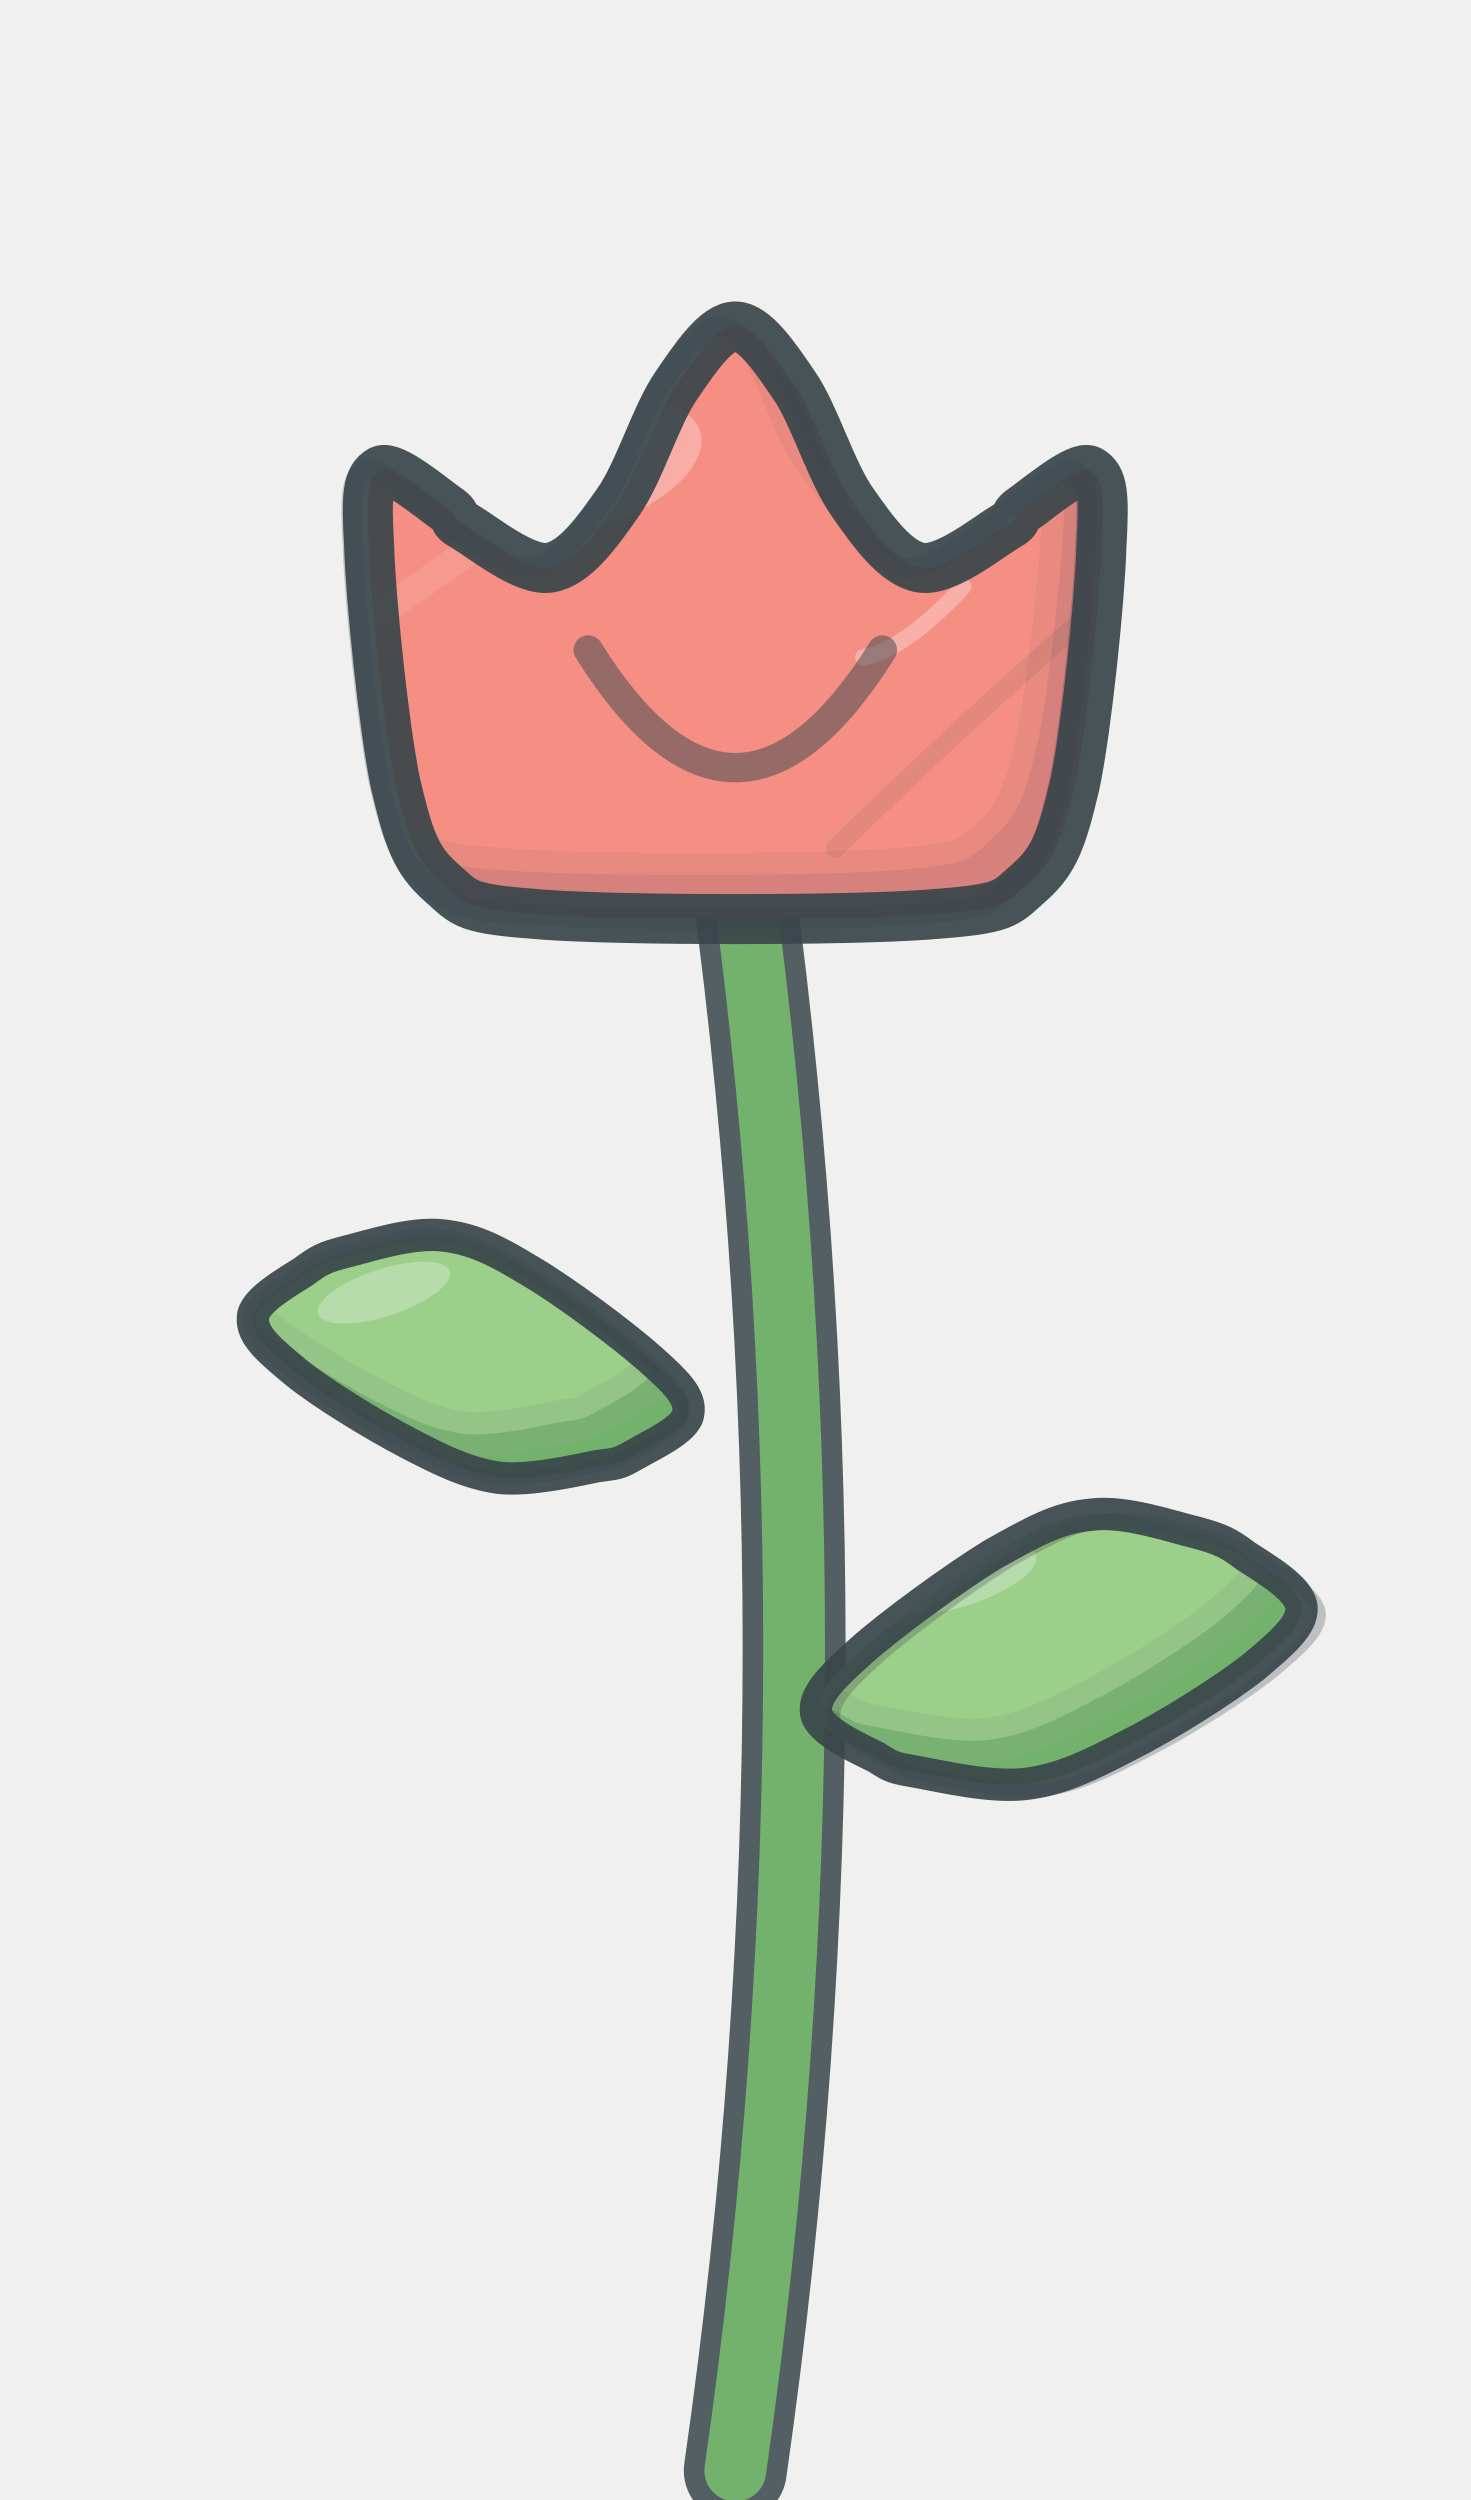
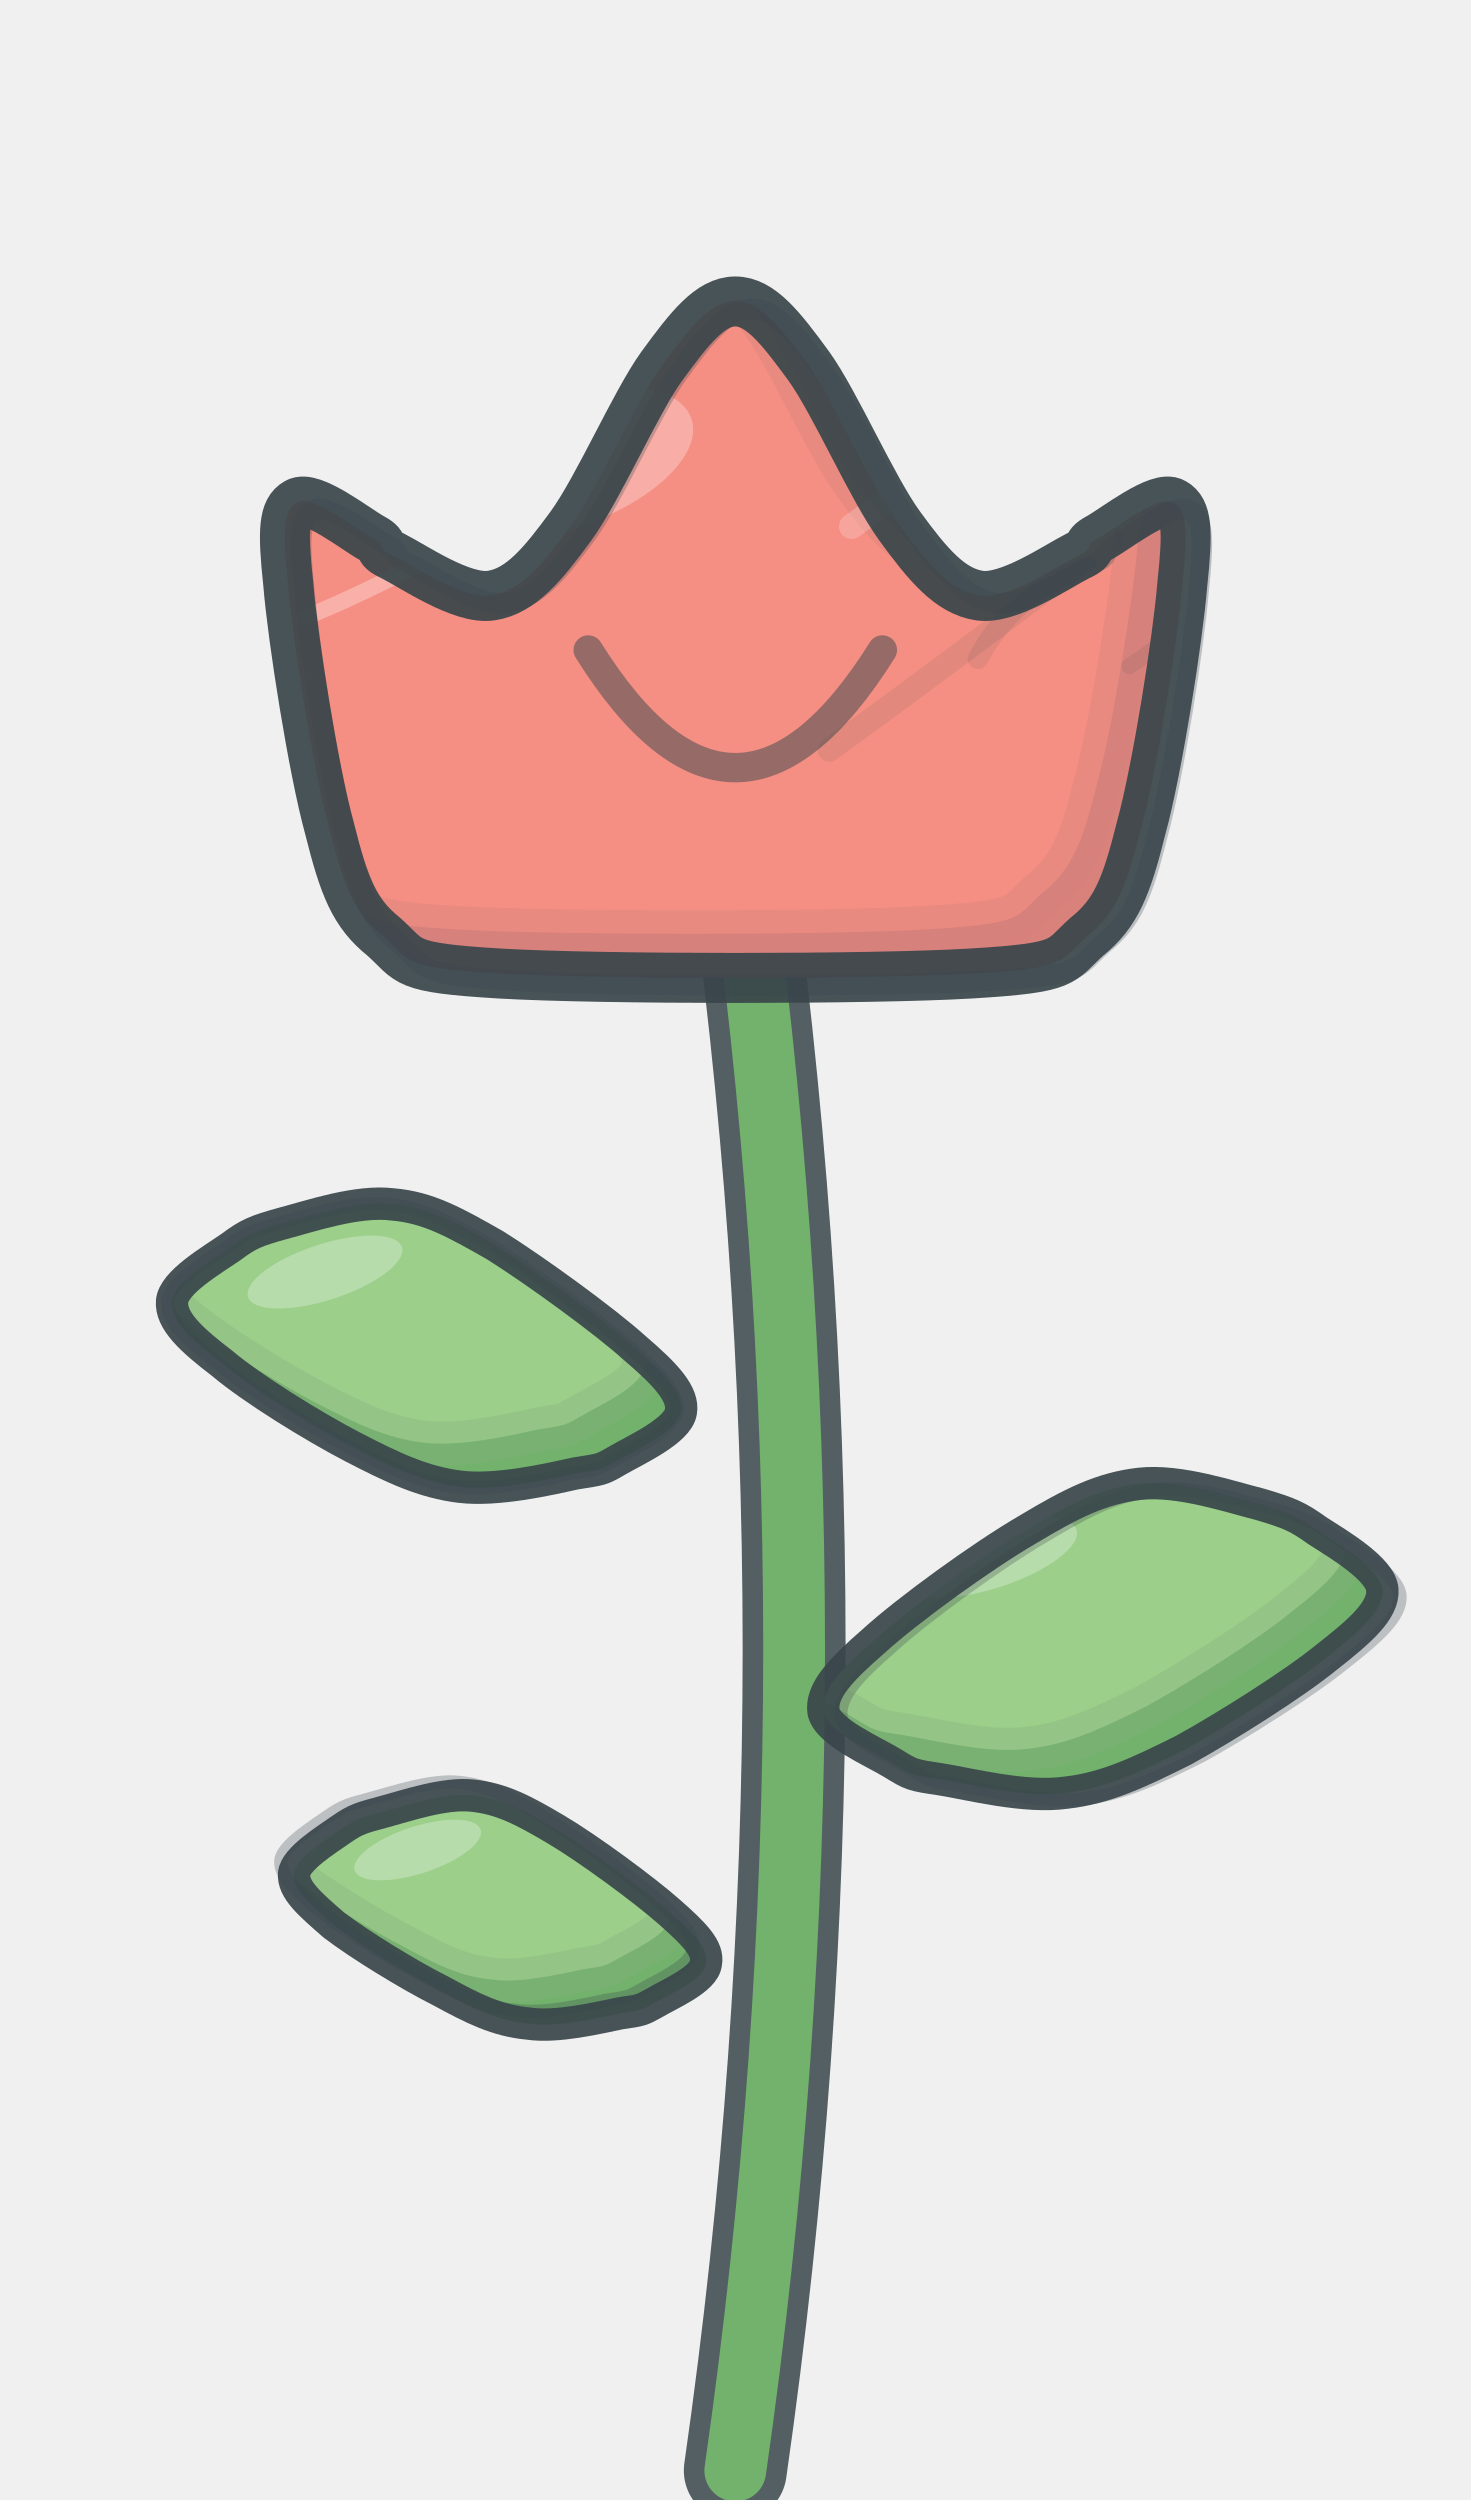
<svg xmlns="http://www.w3.org/2000/svg" width="100" height="170" viewBox="0 0 100 170">
  <path d="M50 168 Q58 112.1 50 56.2" fill="none" stroke="#38454A" stroke-width="7" stroke-linecap="round" stroke-linejoin="round" opacity="0.85" />
  <path d="M50 168 Q58 112.1 50 56.2" fill="none" stroke="#72B26C" stroke-width="4.2" stroke-linecap="round" stroke-linejoin="round" opacity="1" />
  <clipPath id="c1">
-     <path d="M59.6 119.5C58.4 118.9 55.7 117.7 55.5 116.5C55.3 115.3 56.5 114.1 58.5 112.3C60.5 110.5 64.9 107.3 67.5 105.7C70.2 104.2 71.9 103.2 74.2 103C76.5 102.7 79.6 103.8 81.3 104.2C83.1 104.7 83.5 104.9 84.7 105.8C85.9 106.6 88.4 108 88.5 109.3C88.6 110.5 87.2 111.7 85.3 113.3C83.3 114.9 79.3 117.4 76.7 118.7C74.2 120 72.2 121 69.8 121.3C67.4 121.6 64.1 120.8 62.4 120.5C60.7 120.2 60.7 120.2 59.6 119.5Z" />
+     <path d="M60.7 119.9C59.4 119.1 56.3 117.8 56 116.4C55.8 115 57.1 113.6 59.4 111.6C61.7 109.5 66.8 105.8 69.9 104C72.9 102.2 74.9 101.2 77.5 100.9C80.2 100.6 83.7 101.8 85.7 102.3C87.7 102.9 88.2 103.1 89.6 104.1C91 105 93.9 106.7 94 108.1C94.1 109.5 92.5 110.9 90.2 112.7C88 114.5 83.4 117.4 80.5 119C77.5 120.5 75.2 121.6 72.5 121.9C69.7 122.3 65.9 121.3 64 121C62 120.7 62 120.7 60.7 119.9Z" />
  </clipPath>
-   <path d="M59.6 119.5C58.4 118.9 55.7 117.7 55.5 116.5C55.3 115.3 56.5 114.1 58.5 112.3C60.5 110.5 64.9 107.3 67.5 105.7C70.2 104.2 71.9 103.2 74.2 103C76.5 102.7 79.6 103.8 81.3 104.2C83.1 104.7 83.5 104.9 84.7 105.8C85.9 106.6 88.4 108 88.5 109.3C88.6 110.5 87.2 111.7 85.3 113.3C83.3 114.9 79.3 117.4 76.7 118.7C74.2 120 72.2 121 69.8 121.3C67.4 121.6 64.1 120.8 62.4 120.5C60.7 120.2 60.7 120.2 59.6 119.5Z" fill="#72B26C" />
+   <path d="M60.7 119.9C59.4 119.1 56.3 117.8 56 116.4C55.8 115 57.1 113.6 59.4 111.6C61.7 109.5 66.8 105.8 69.9 104C72.9 102.2 74.9 101.2 77.5 100.9C80.2 100.6 83.7 101.8 85.7 102.3C87.7 102.9 88.2 103.1 89.6 104.1C91 105 93.9 106.7 94 108.1C94.1 109.5 92.5 110.9 90.2 112.7C88 114.5 83.4 117.4 80.5 119C77.5 120.5 75.2 121.6 72.5 121.9C69.7 122.3 65.9 121.3 64 121C62 120.7 62 120.7 60.7 119.9Z" fill="#72B26C" />
  <g clip-path="url(#c1)">
-     <path d="M59.6 119.5C58.4 118.9 55.7 117.7 55.5 116.5C55.3 115.3 56.5 114.1 58.5 112.3C60.5 110.5 64.9 107.3 67.5 105.7C70.2 104.2 71.9 103.2 74.2 103C76.5 102.7 79.6 103.8 81.3 104.2C83.1 104.7 83.5 104.9 84.7 105.8C85.9 106.6 88.4 108 88.5 109.3C88.6 110.5 87.2 111.7 85.3 113.3C83.3 114.9 79.3 117.4 76.7 118.7C74.2 120 72.2 121 69.8 121.3C67.4 121.6 64.1 120.8 62.4 120.5C60.7 120.2 60.7 120.2 59.6 119.5Z" fill="#9BCF8A" transform="translate(-2.5 -3)" />
-     <path d="M59.6 119.5C58.4 118.9 55.7 117.7 55.5 116.5C55.3 115.3 56.5 114.1 58.5 112.3C60.5 110.5 64.9 107.3 67.5 105.7C70.2 104.2 71.9 103.2 74.2 103C76.5 102.7 79.6 103.8 81.3 104.2C83.1 104.7 83.5 104.9 84.7 105.8C85.9 106.6 88.4 108 88.5 109.3C88.6 110.5 87.2 111.7 85.3 113.3C83.3 114.9 79.3 117.4 76.7 118.7C74.2 120 72.2 121 69.8 121.3C67.4 121.6 64.1 120.8 62.4 120.5C60.7 120.2 60.7 120.2 59.6 119.5Z" fill="none" stroke="#88af7f" stroke-width="3" opacity="0.32" transform="translate(-2.5 -3)" />
-     <ellipse cx="65.4" cy="107.4" rx="5.3" ry="1.8" fill="#fff" opacity="0.28" transform="rotate(-18 65.4 107.4)" />
+     <path d="M60.7 119.9C59.4 119.1 56.3 117.8 56 116.4C55.8 115 57.1 113.6 59.4 111.6C61.7 109.5 66.8 105.8 69.9 104C72.9 102.2 74.9 101.2 77.5 100.9C80.2 100.6 83.7 101.8 85.7 102.3C87.7 102.9 88.2 103.1 89.6 104.1C91 105 93.9 106.7 94 108.1C94.1 109.5 92.5 110.9 90.2 112.7C88 114.5 83.4 117.4 80.5 119C77.5 120.5 75.2 121.6 72.5 121.9C69.7 122.3 65.9 121.3 64 121C62 120.7 62 120.7 60.7 119.9Z" fill="#9BCF8A" transform="translate(-2.5 -3)" />
+     <path d="M60.7 119.9C59.4 119.1 56.3 117.8 56 116.4C55.8 115 57.1 113.6 59.4 111.6C61.7 109.5 66.8 105.8 69.9 104C72.9 102.2 74.9 101.2 77.5 100.9C80.2 100.6 83.7 101.8 85.7 102.3C87.7 102.9 88.2 103.1 89.6 104.1C91 105 93.9 106.7 94 108.1C94.1 109.5 92.5 110.9 90.2 112.7C88 114.5 83.4 117.4 80.5 119C77.5 120.5 75.2 121.6 72.5 121.9C69.7 122.3 65.9 121.3 64 121C62 120.7 62 120.7 60.7 119.9Z" fill="none" stroke="#88af7f" stroke-width="3" opacity="0.32" transform="translate(-2.5 -3)" />
+     <ellipse cx="67.4" cy="105.9" rx="6.1" ry="2.1" fill="#fff" opacity="0.28" transform="rotate(-18 67.4 105.9)" />
  </g>
-   <path d="M59.6 119.5C58.4 118.9 55.7 117.7 55.5 116.5C55.3 115.3 56.5 114.1 58.5 112.3C60.5 110.5 64.9 107.3 67.5 105.7C70.2 104.2 71.9 103.2 74.2 103C76.5 102.7 79.6 103.8 81.3 104.2C83.1 104.7 83.5 104.9 84.7 105.8C85.9 106.6 88.4 108 88.5 109.3C88.6 110.5 87.2 111.7 85.3 113.3C83.3 114.9 79.3 117.4 76.7 118.7C74.2 120 72.2 121 69.8 121.3C67.4 121.6 64.1 120.8 62.4 120.5C60.7 120.2 60.7 120.2 59.6 119.5Z" fill="none" stroke="#38454A" stroke-width="2.2" stroke-linejoin="round" stroke-linecap="round" opacity="0.92" />
-   <path d="M59.6 119.5C58.4 118.9 55.7 117.7 55.5 116.5C55.3 115.3 56.5 114.1 58.5 112.3C60.5 110.5 64.9 107.3 67.5 105.7C70.2 104.2 71.9 103.2 74.2 103C76.5 102.7 79.6 103.8 81.3 104.2C83.1 104.7 83.5 104.9 84.7 105.8C85.9 106.6 88.4 108 88.5 109.3C88.6 110.5 87.2 111.7 85.3 113.3C83.3 114.9 79.3 117.4 76.7 118.7C74.2 120 72.2 121 69.8 121.3C67.4 121.6 64.1 120.8 62.4 120.5C60.7 120.2 60.7 120.2 59.6 119.5Z" fill="none" stroke="#38454A" stroke-width="0.9" stroke-linejoin="round" opacity="0.28" transform="translate(1.2 0.4)" />
+   <path d="M60.7 119.9C59.4 119.1 56.3 117.8 56 116.4C55.8 115 57.1 113.6 59.4 111.6C61.7 109.5 66.8 105.8 69.9 104C72.9 102.2 74.9 101.2 77.5 100.9C80.2 100.6 83.7 101.8 85.7 102.3C87.7 102.9 88.2 103.1 89.6 104.1C91 105 93.9 106.7 94 108.1C94.1 109.5 92.5 110.9 90.2 112.7C88 114.5 83.4 117.4 80.5 119C77.5 120.5 75.2 121.6 72.5 121.9C69.7 122.3 65.9 121.3 64 121C62 120.7 62 120.7 60.7 119.9Z" fill="none" stroke="#38454A" stroke-width="2.2" stroke-linejoin="round" stroke-linecap="round" opacity="0.92" />
+   <path d="M60.7 119.9C59.4 119.1 56.3 117.8 56 116.4C55.8 115 57.1 113.6 59.4 111.6C61.7 109.5 66.8 105.8 69.9 104C72.9 102.2 74.9 101.2 77.5 100.9C80.2 100.6 83.7 101.8 85.7 102.3C87.7 102.9 88.2 103.1 89.6 104.1C91 105 93.9 106.7 94 108.1C94.1 109.5 92.5 110.9 90.2 112.7C88 114.5 83.4 117.4 80.5 119C77.5 120.5 75.2 121.6 72.5 121.9C69.7 122.3 65.9 121.3 64 121C62 120.7 62 120.7 60.7 119.9Z" fill="none" stroke="#38454A" stroke-width="0.9" stroke-linejoin="round" opacity="0.28" transform="translate(1.2 0.4)" />
  <clipPath id="c2">
-     <path d="M43.2 98.9C44.2 98.3 46.7 97.2 46.8 96.1C47 95 46 94 44.2 92.4C42.4 90.8 38.4 87.8 36 86.4C33.7 85 32.1 84.2 30 84C27.9 83.8 25.2 84.7 23.6 85.1C22 85.5 21.7 85.7 20.6 86.5C19.5 87.2 17.2 88.5 17.2 89.6C17.1 90.8 18.3 91.8 20.1 93.3C21.8 94.7 25.4 96.9 27.7 98.1C30 99.3 31.8 100.2 34 100.5C36.1 100.7 39.1 100 40.6 99.7C42.2 99.5 42.1 99.5 43.2 98.9Z" />
+     <path d="M42 99.3C43.2 98.6 46.1 97.3 46.3 96C46.5 94.8 45.3 93.5 43.2 91.7C41.1 89.8 36.4 86.4 33.7 84.7C30.9 83.1 29.1 82.1 26.7 81.9C24.3 81.6 21.1 82.7 19.2 83.2C17.4 83.7 16.9 83.9 15.7 84.8C14.4 85.7 11.8 87.2 11.7 88.5C11.6 89.8 13 91.1 15.1 92.7C17.1 94.4 21.3 97 24 98.4C26.7 99.8 28.8 100.8 31.3 101.1C33.8 101.4 37.3 100.6 39.1 100.2C40.9 99.9 40.8 100 42 99.3Z" />
  </clipPath>
-   <path d="M43.2 98.9C44.2 98.3 46.7 97.2 46.8 96.1C47 95 46 94 44.2 92.4C42.4 90.8 38.4 87.8 36 86.4C33.7 85 32.1 84.2 30 84C27.9 83.8 25.2 84.7 23.6 85.1C22 85.5 21.7 85.7 20.6 86.5C19.5 87.2 17.2 88.5 17.2 89.6C17.1 90.8 18.3 91.8 20.1 93.3C21.8 94.7 25.4 96.9 27.7 98.1C30 99.3 31.8 100.2 34 100.5C36.1 100.7 39.1 100 40.6 99.7C42.2 99.5 42.1 99.5 43.2 98.9Z" fill="#72B26C" />
+   <path d="M42 99.3C43.2 98.6 46.1 97.3 46.3 96C46.5 94.8 45.3 93.5 43.2 91.7C41.1 89.8 36.4 86.4 33.7 84.7C30.9 83.1 29.1 82.1 26.7 81.9C24.3 81.6 21.1 82.7 19.2 83.2C17.4 83.7 16.9 83.9 15.7 84.8C14.4 85.7 11.8 87.2 11.7 88.5C11.6 89.8 13 91.1 15.1 92.7C17.1 94.4 21.3 97 24 98.4C26.7 99.8 28.8 100.8 31.3 101.1C33.8 101.4 37.3 100.6 39.1 100.2C40.9 99.9 40.8 100 42 99.3Z" fill="#72B26C" />
  <g clip-path="url(#c2)">
-     <path d="M43.2 98.9C44.2 98.3 46.7 97.2 46.8 96.1C47 95 46 94 44.2 92.4C42.4 90.8 38.4 87.8 36 86.4C33.7 85 32.1 84.2 30 84C27.9 83.8 25.2 84.7 23.6 85.1C22 85.5 21.7 85.7 20.6 86.5C19.5 87.2 17.2 88.5 17.2 89.6C17.1 90.8 18.3 91.8 20.1 93.3C21.8 94.7 25.4 96.9 27.7 98.1C30 99.3 31.8 100.2 34 100.5C36.1 100.7 39.1 100 40.6 99.7C42.2 99.5 42.1 99.5 43.2 98.9Z" fill="#9BCF8A" transform="translate(-2.5 -3)" />
-     <path d="M43.2 98.9C44.2 98.3 46.7 97.2 46.8 96.1C47 95 46 94 44.2 92.4C42.4 90.8 38.4 87.8 36 86.4C33.7 85 32.1 84.2 30 84C27.9 83.8 25.2 84.7 23.6 85.1C22 85.5 21.7 85.7 20.6 86.5C19.5 87.2 17.2 88.5 17.2 89.6C17.1 90.8 18.3 91.8 20.1 93.3C21.8 94.7 25.4 96.9 27.7 98.1C30 99.3 31.8 100.2 34 100.5C36.1 100.7 39.1 100 40.6 99.7C42.2 99.5 42.1 99.5 43.2 98.9Z" fill="none" stroke="#88af7f" stroke-width="3" opacity="0.32" transform="translate(-2.5 -3)" />
-     <ellipse cx="26.1" cy="87.9" rx="4.7" ry="1.6" fill="#fff" opacity="0.28" transform="rotate(-18 26.1 87.9)" />
+     <path d="M42 99.3C43.2 98.6 46.1 97.3 46.3 96C46.5 94.8 45.3 93.5 43.2 91.7C41.1 89.8 36.4 86.4 33.7 84.7C30.9 83.1 29.1 82.1 26.7 81.9C24.3 81.6 21.1 82.7 19.2 83.2C17.4 83.7 16.9 83.9 15.7 84.8C14.4 85.7 11.8 87.2 11.7 88.5C11.6 89.8 13 91.1 15.1 92.7C17.1 94.4 21.3 97 24 98.4C26.7 99.8 28.8 100.8 31.3 101.1C33.8 101.4 37.3 100.6 39.1 100.2C40.9 99.9 40.8 100 42 99.3Z" fill="#9BCF8A" transform="translate(-2.5 -3)" />
+     <path d="M42 99.3C43.2 98.6 46.1 97.3 46.3 96C46.5 94.8 45.3 93.5 43.2 91.7C41.1 89.8 36.4 86.4 33.7 84.7C30.9 83.1 29.1 82.1 26.7 81.9C24.3 81.6 21.1 82.7 19.2 83.2C17.4 83.7 16.9 83.9 15.7 84.8C14.4 85.7 11.8 87.2 11.7 88.5C11.6 89.8 13 91.1 15.1 92.7C17.1 94.4 21.3 97 24 98.4C26.7 99.8 28.8 100.8 31.3 101.1C33.8 101.4 37.3 100.6 39.1 100.2C40.9 99.9 40.8 100 42 99.3Z" fill="none" stroke="#88af7f" stroke-width="3" opacity="0.32" transform="translate(-2.5 -3)" />
+     <ellipse cx="22.1" cy="86.5" rx="5.5" ry="1.9" fill="#fff" opacity="0.28" transform="rotate(-18 22.1 86.5)" />
  </g>
-   <path d="M43.2 98.9C44.2 98.3 46.7 97.2 46.8 96.1C47 95 46 94 44.2 92.4C42.4 90.8 38.4 87.8 36 86.4C33.7 85 32.1 84.2 30 84C27.9 83.8 25.2 84.7 23.6 85.1C22 85.5 21.7 85.7 20.6 86.5C19.5 87.2 17.2 88.5 17.2 89.6C17.1 90.8 18.3 91.8 20.1 93.3C21.8 94.7 25.4 96.9 27.7 98.1C30 99.3 31.8 100.2 34 100.5C36.1 100.7 39.1 100 40.6 99.7C42.2 99.5 42.1 99.5 43.2 98.9Z" fill="none" stroke="#38454A" stroke-width="2.2" stroke-linejoin="round" stroke-linecap="round" opacity="0.92" />
-   <path d="M43.2 98.9C44.2 98.3 46.7 97.2 46.8 96.1C47 95 46 94 44.2 92.4C42.4 90.8 38.4 87.8 36 86.4C33.7 85 32.1 84.2 30 84C27.9 83.8 25.2 84.7 23.6 85.1C22 85.5 21.7 85.7 20.6 86.5C19.5 87.2 17.2 88.5 17.2 89.6C17.1 90.8 18.3 91.8 20.1 93.3C21.8 94.7 25.4 96.9 27.7 98.1C30 99.3 31.8 100.2 34 100.5C36.1 100.7 39.1 100 40.6 99.7C42.2 99.5 42.1 99.5 43.2 98.9Z" fill="none" stroke="#38454A" stroke-width="0.9" stroke-linejoin="round" opacity="0.28" transform="translate(-0.3 0)" />
+   <path d="M42 99.3C43.2 98.6 46.1 97.3 46.3 96C46.5 94.8 45.3 93.5 43.2 91.7C41.1 89.8 36.4 86.4 33.7 84.7C30.9 83.1 29.1 82.1 26.7 81.9C24.3 81.6 21.1 82.7 19.2 83.2C17.4 83.7 16.9 83.9 15.7 84.8C14.4 85.7 11.8 87.2 11.7 88.5C11.6 89.8 13 91.1 15.1 92.7C17.1 94.4 21.3 97 24 98.4C26.7 99.8 28.8 100.8 31.3 101.1C33.8 101.4 37.3 100.6 39.1 100.2C40.9 99.9 40.8 100 42 99.3Z" fill="none" stroke="#38454A" stroke-width="2.2" stroke-linejoin="round" stroke-linecap="round" opacity="0.92" />
+   <path d="M42 99.3C43.2 98.6 46.1 97.3 46.3 96C46.5 94.8 45.3 93.5 43.2 91.7C41.1 89.8 36.4 86.4 33.7 84.7C30.9 83.1 29.1 82.1 26.7 81.9C24.3 81.6 21.1 82.7 19.2 83.2C17.4 83.7 16.9 83.9 15.7 84.8C14.4 85.7 11.8 87.2 11.7 88.5C11.6 89.8 13 91.1 15.1 92.7C17.1 94.4 21.3 97 24 98.4C26.7 99.8 28.8 100.8 31.3 101.1C33.8 101.4 37.3 100.6 39.1 100.2C40.9 99.9 40.8 100 42 99.3Z" fill="none" stroke="#38454A" stroke-width="0.9" stroke-linejoin="round" opacity="0.28" transform="translate(-0.3 0)" />
  <clipPath id="c3">
-     <path d="M25.1 37.1C24.9 33.6 25 32.5 25.9 32C26.7 31.6 29.4 33.9 30.4 34.6C31.3 35.2 30.5 35.2 31.6 35.8C32.8 36.5 35.7 38.9 37.4 38.6C39.1 38.3 40.6 36.2 42 34.2C43.5 32.1 44.6 28.2 46 26.2C47.3 24.3 48.7 22.2 50 22.2C51.3 22.2 52.7 24.3 54 26.2C55.4 28.2 56.5 32.1 58 34.2C59.4 36.2 60.9 38.3 62.6 38.6C64.3 38.9 67.2 36.5 68.4 35.8C69.5 35.2 68.7 35.2 69.6 34.6C70.6 33.9 73.3 31.6 74.1 32C75 32.5 75.1 33.6 74.9 37.1C74.8 40.7 73.9 49.5 73.1 53.3C72.2 57.1 71.7 58.5 70 60C68.3 61.5 68.5 61.8 63 62.2C57.5 62.6 42.5 62.6 37 62.2C31.5 61.8 31.7 61.5 30 60C28.3 58.5 27.8 57.1 26.9 53.3C26.1 49.5 25.2 40.7 25.1 37.1Z" />
+     <path d="M44.5 136.2C45.5 135.6 47.9 134.6 48 133.5C48.2 132.5 47.2 131.5 45.5 130C43.8 128.5 40 125.7 37.8 124.4C35.6 123.1 34.1 122.3 32.1 122.1C30.2 121.9 27.6 122.8 26.1 123.2C24.6 123.6 24.2 123.7 23.2 124.4C22.2 125.1 20.1 126.4 20 127.4C19.9 128.5 21.1 129.5 22.7 130.9C24.4 132.2 27.8 134.3 30 135.4C32.2 136.6 33.8 137.4 35.9 137.6C37.9 137.9 40.7 137.2 42.2 136.9C43.6 136.7 43.6 136.7 44.5 136.2Z" />
  </clipPath>
-   <path d="M25.1 37.1C24.9 33.6 25 32.5 25.9 32C26.7 31.6 29.4 33.9 30.4 34.6C31.3 35.2 30.5 35.2 31.6 35.8C32.8 36.5 35.7 38.9 37.4 38.6C39.1 38.3 40.6 36.2 42 34.2C43.5 32.1 44.6 28.2 46 26.2C47.3 24.3 48.7 22.2 50 22.2C51.3 22.2 52.7 24.3 54 26.2C55.4 28.2 56.5 32.1 58 34.2C59.4 36.2 60.9 38.3 62.6 38.6C64.3 38.9 67.2 36.5 68.4 35.8C69.5 35.2 68.7 35.2 69.6 34.6C70.6 33.9 73.3 31.6 74.1 32C75 32.5 75.1 33.6 74.9 37.1C74.8 40.7 73.9 49.5 73.1 53.3C72.2 57.1 71.7 58.5 70 60C68.3 61.5 68.5 61.8 63 62.2C57.5 62.6 42.5 62.6 37 62.2C31.5 61.8 31.7 61.5 30 60C28.3 58.5 27.8 57.1 26.9 53.3C26.1 49.5 25.2 40.7 25.1 37.1Z" fill="#d9827c" />
+   <path d="M44.5 136.2C45.5 135.6 47.9 134.6 48 133.5C48.2 132.5 47.2 131.5 45.5 130C43.8 128.5 40 125.7 37.8 124.4C35.6 123.1 34.1 122.3 32.1 122.1C30.2 121.9 27.6 122.8 26.1 123.2C24.6 123.6 24.2 123.7 23.2 124.4C22.2 125.1 20.1 126.4 20 127.4C19.9 128.5 21.1 129.5 22.7 130.9C24.4 132.2 27.8 134.3 30 135.4C32.2 136.6 33.8 137.4 35.9 137.6C37.9 137.9 40.7 137.2 42.2 136.9C43.6 136.7 43.6 136.7 44.5 136.2Z" fill="#72B26C" />
  <g clip-path="url(#c3)">
-     <path d="M25.1 37.1C24.9 33.6 25 32.5 25.9 32C26.7 31.6 29.4 33.9 30.4 34.6C31.3 35.2 30.5 35.2 31.6 35.8C32.8 36.5 35.7 38.9 37.4 38.6C39.1 38.3 40.6 36.2 42 34.2C43.5 32.1 44.6 28.2 46 26.2C47.3 24.3 48.7 22.2 50 22.2C51.3 22.2 52.7 24.3 54 26.2C55.4 28.2 56.5 32.1 58 34.2C59.4 36.2 60.9 38.3 62.6 38.6C64.3 38.9 67.2 36.5 68.4 35.8C69.5 35.2 68.7 35.2 69.6 34.6C70.6 33.9 73.3 31.6 74.1 32C75 32.5 75.1 33.6 74.9 37.1C74.8 40.7 73.9 49.5 73.1 53.3C72.2 57.1 71.7 58.5 70 60C68.3 61.5 68.5 61.8 63 62.2C57.5 62.6 42.5 62.6 37 62.2C31.5 61.8 31.7 61.5 30 60C28.3 58.5 27.8 57.1 26.9 53.3C26.1 49.5 25.2 40.7 25.1 37.1Z" fill="#F58F83" transform="translate(-2.5 -3)" />
-     <path d="M25.1 37.1C24.9 33.6 25 32.5 25.9 32C26.7 31.6 29.4 33.9 30.4 34.6C31.3 35.2 30.5 35.2 31.6 35.8C32.8 36.5 35.7 38.9 37.4 38.6C39.1 38.3 40.6 36.2 42 34.2C43.5 32.1 44.6 28.2 46 26.2C47.3 24.3 48.7 22.2 50 22.2C51.3 22.2 52.7 24.3 54 26.2C55.4 28.2 56.5 32.1 58 34.2C59.4 36.2 60.9 38.3 62.6 38.6C64.3 38.9 67.2 36.5 68.4 35.8C69.5 35.2 68.7 35.2 69.6 34.6C70.6 33.9 73.3 31.6 74.1 32C75 32.5 75.1 33.6 74.9 37.1C74.8 40.7 73.9 49.5 73.1 53.3C72.2 57.1 71.7 58.5 70 60C68.3 61.5 68.5 61.8 63 62.2C57.5 62.6 42.5 62.6 37 62.2C31.5 61.8 31.7 61.5 30 60C28.3 58.5 27.8 57.1 26.9 53.3C26.1 49.5 25.2 40.7 25.1 37.1Z" fill="none" stroke="#cf7d7a" stroke-width="3" opacity="0.32" transform="translate(-2.5 -3)" />
-     <path d="M30.8 27.4q10.3 -8.1 18 -15.5" stroke="#ffffff" stroke-width="1.7" stroke-linecap="round" fill="none" opacity="0.1" />
-     <path d="M26.2 41.4q9.4 -6.2 15.2 -11.9" stroke="#ffffff" stroke-width="1.9" stroke-linecap="round" fill="none" opacity="0.1" />
-     <path d="M58.7 44.7q2.8 -0.5 6.8 -4.8" stroke="#ffffff" stroke-width="1.1" stroke-linecap="round" fill="none" opacity="0.3" />
-     <path d="M50.2 57.6q6.4 -6.6 15.9 -12.7" stroke="#38454A" stroke-width="1.3" stroke-linecap="round" fill="none" opacity="0" />
-     <path d="M64.4 49.5q5.2 -7.4 13.6 -12.6" stroke="#38454A" stroke-width="1.2" stroke-linecap="round" fill="none" opacity="0" />
-     <path d="M56.8 57.7q9.5 -9.3 17.7 -16.3" stroke="#38454A" stroke-width="1.3" stroke-linecap="round" fill="none" opacity="0.1" />
-     <ellipse cx="40" cy="31.8" rx="8" ry="4" fill="#fff" opacity="0.28" transform="rotate(-18 40 31.8)" />
+     <path d="M44.5 136.2C45.5 135.6 47.9 134.6 48 133.5C48.2 132.5 47.2 131.5 45.5 130C43.8 128.5 40 125.7 37.8 124.4C35.6 123.1 34.1 122.3 32.1 122.1C30.2 121.9 27.6 122.8 26.1 123.2C24.6 123.6 24.2 123.7 23.2 124.4C22.2 125.1 20.1 126.4 20 127.4C19.9 128.5 21.1 129.5 22.7 130.9C24.4 132.2 27.8 134.3 30 135.4C32.2 136.6 33.8 137.4 35.9 137.6C37.9 137.9 40.7 137.2 42.2 136.9C43.6 136.7 43.6 136.7 44.5 136.2Z" fill="#9BCF8A" transform="translate(-2.5 -3)" />
+     <path d="M44.5 136.2C45.5 135.6 47.9 134.6 48 133.5C48.2 132.5 47.2 131.5 45.5 130C43.8 128.5 40 125.7 37.8 124.4C35.6 123.1 34.1 122.3 32.1 122.1C30.2 121.9 27.6 122.8 26.1 123.2C24.6 123.6 24.2 123.7 23.2 124.4C22.2 125.1 20.1 126.4 20 127.4C19.9 128.5 21.1 129.5 22.7 130.9C24.4 132.2 27.8 134.3 30 135.4C32.2 136.6 33.8 137.4 35.9 137.6C37.9 137.9 40.7 137.2 42.2 136.9C43.6 136.7 43.6 136.7 44.5 136.2Z" fill="none" stroke="#88af7f" stroke-width="3" opacity="0.32" transform="translate(-2.5 -3)" />
+     <ellipse cx="28.4" cy="125.8" rx="4.5" ry="1.6" fill="#fff" opacity="0.28" transform="rotate(-18 28.4 125.8)" />
  </g>
-   <path d="M25.1 37.1C24.9 33.6 25 32.5 25.9 32C26.7 31.6 29.4 33.9 30.4 34.6C31.3 35.2 30.5 35.2 31.6 35.8C32.8 36.5 35.7 38.9 37.4 38.6C39.1 38.3 40.6 36.2 42 34.2C43.5 32.1 44.6 28.2 46 26.2C47.3 24.3 48.7 22.2 50 22.2C51.3 22.2 52.7 24.3 54 26.2C55.4 28.2 56.5 32.1 58 34.2C59.4 36.2 60.9 38.3 62.6 38.6C64.3 38.9 67.2 36.5 68.4 35.8C69.5 35.2 68.7 35.2 69.6 34.6C70.6 33.9 73.3 31.6 74.1 32C75 32.5 75.1 33.6 74.9 37.1C74.8 40.7 73.9 49.5 73.1 53.3C72.2 57.1 71.7 58.5 70 60C68.3 61.5 68.5 61.8 63 62.2C57.5 62.6 42.5 62.6 37 62.2C31.5 61.8 31.7 61.5 30 60C28.3 58.5 27.8 57.1 26.9 53.3C26.1 49.5 25.2 40.7 25.1 37.1Z" fill="none" stroke="#38454A" stroke-width="3.4" stroke-linejoin="round" stroke-linecap="round" opacity="0.92" />
-   <path d="M25.1 37.1C24.9 33.6 25 32.5 25.9 32C26.7 31.6 29.4 33.9 30.4 34.6C31.3 35.2 30.5 35.2 31.6 35.8C32.8 36.5 35.7 38.9 37.4 38.6C39.1 38.3 40.6 36.2 42 34.2C43.5 32.1 44.6 28.2 46 26.2C47.3 24.3 48.7 22.2 50 22.2C51.3 22.2 52.7 24.3 54 26.2C55.4 28.2 56.5 32.1 58 34.2C59.4 36.2 60.9 38.3 62.6 38.6C64.3 38.9 67.2 36.5 68.4 35.8C69.5 35.2 68.7 35.2 69.6 34.6C70.6 33.9 73.3 31.6 74.1 32C75 32.5 75.1 33.6 74.9 37.1C74.8 40.7 73.9 49.5 73.1 53.3C72.2 57.1 71.7 58.5 70 60C68.3 61.5 68.5 61.8 63 62.2C57.5 62.6 42.5 62.6 37 62.2C31.5 61.8 31.7 61.5 30 60C28.3 58.5 27.8 57.1 26.9 53.3C26.1 49.5 25.2 40.7 25.1 37.1Z" fill="none" stroke="#38454A" stroke-width="1.4" stroke-linejoin="round" opacity="0.28" transform="translate(-1.1 0)" />
+   <path d="M44.5 136.2C45.5 135.6 47.9 134.6 48 133.5C48.2 132.5 47.2 131.5 45.5 130C43.8 128.5 40 125.7 37.8 124.4C35.6 123.1 34.1 122.3 32.1 122.1C30.2 121.9 27.6 122.8 26.1 123.2C24.6 123.6 24.2 123.7 23.2 124.4C22.2 125.1 20.1 126.4 20 127.4C19.9 128.5 21.1 129.5 22.7 130.9C24.4 132.2 27.8 134.3 30 135.4C32.2 136.6 33.8 137.4 35.9 137.6C37.9 137.9 40.7 137.2 42.2 136.9C43.6 136.7 43.6 136.7 44.5 136.2Z" fill="none" stroke="#38454A" stroke-width="2.2" stroke-linejoin="round" stroke-linecap="round" opacity="0.92" />
+   <path d="M44.5 136.2C45.5 135.6 47.9 134.6 48 133.5C48.2 132.5 47.2 131.5 45.5 130C43.8 128.5 40 125.7 37.8 124.4C35.6 123.1 34.1 122.3 32.1 122.1C30.2 121.9 27.6 122.8 26.1 123.2C24.6 123.6 24.2 123.7 23.2 124.4C22.2 125.1 20.1 126.4 20 127.4C19.9 128.5 21.1 129.5 22.7 130.9C24.4 132.2 27.8 134.3 30 135.4C32.2 136.6 33.8 137.4 35.9 137.6C37.9 137.9 40.7 137.2 42.2 136.9C43.6 136.7 43.6 136.7 44.5 136.2Z" fill="none" stroke="#38454A" stroke-width="0.9" stroke-linejoin="round" opacity="0.28" transform="translate(-0.9 -0.9)" />
+   <clipPath id="c4">
+     <path d="M19.6 39.7C19.2 36 19.3 34.7 20.2 34.2C21.2 33.6 24.2 36 25.3 36.6C26.4 37.2 25.4 37.2 26.7 37.8C28.1 38.5 31.4 40.8 33.4 40.5C35.4 40.2 36.9 38.4 38.8 35.8C40.7 33.2 43.2 27.4 45 24.9C46.9 22.3 48.3 20.5 50 20.5C51.7 20.5 53.1 22.3 55 24.9C56.8 27.4 59.3 33.2 61.2 35.8C63.1 38.4 64.6 40.2 66.6 40.5C68.6 40.8 71.9 38.5 73.3 37.8C74.6 37.2 73.6 37.2 74.7 36.6C75.8 36 78.8 33.6 79.8 34.2C80.7 34.7 80.8 36 80.4 39.7C80.1 43.4 78.7 52.3 77.6 56.3C76.6 60.3 75.9 62.1 73.9 63.7C72 65.4 72.7 65.8 66 66.2C59.3 66.6 40.7 66.6 34 66.2C27.3 65.8 28 65.4 26.1 63.7C24.1 62.1 23.4 60.3 22.4 56.3C21.3 52.3 19.9 43.4 19.6 39.7Z" />
+   </clipPath>
+   <path d="M19.6 39.7C19.2 36 19.3 34.7 20.2 34.2C21.2 33.6 24.2 36 25.3 36.6C26.4 37.2 25.4 37.2 26.7 37.8C28.1 38.5 31.4 40.8 33.4 40.5C35.4 40.2 36.9 38.4 38.8 35.8C40.7 33.2 43.2 27.4 45 24.9C46.9 22.3 48.3 20.5 50 20.5C51.7 20.5 53.1 22.3 55 24.9C56.8 27.4 59.3 33.2 61.2 35.8C63.1 38.4 64.6 40.2 66.6 40.5C68.6 40.8 71.9 38.5 73.3 37.8C74.6 37.2 73.6 37.2 74.7 36.6C75.8 36 78.8 33.6 79.8 34.2C80.7 34.7 80.8 36 80.4 39.7C80.1 43.4 78.7 52.3 77.6 56.3C76.6 60.3 75.9 62.1 73.9 63.7C72 65.4 72.7 65.8 66 66.2C59.3 66.6 40.7 66.6 34 66.2C27.3 65.8 28 65.4 26.1 63.7C24.1 62.1 23.4 60.3 22.4 56.3C21.3 52.3 19.9 43.4 19.6 39.7Z" fill="#d9827c" />
+   <g clip-path="url(#c4)">
+     <path d="M19.6 39.7C19.2 36 19.3 34.7 20.2 34.2C21.2 33.6 24.2 36 25.3 36.6C26.4 37.2 25.4 37.2 26.7 37.8C28.1 38.5 31.4 40.8 33.4 40.5C35.4 40.2 36.9 38.4 38.8 35.8C40.7 33.2 43.2 27.4 45 24.9C46.9 22.3 48.3 20.5 50 20.5C51.7 20.5 53.1 22.3 55 24.9C56.8 27.4 59.3 33.2 61.2 35.8C63.1 38.4 64.6 40.2 66.6 40.5C68.6 40.8 71.9 38.5 73.3 37.8C74.6 37.2 73.6 37.2 74.7 36.6C75.8 36 78.8 33.6 79.8 34.2C80.7 34.7 80.8 36 80.4 39.7C80.1 43.4 78.7 52.3 77.6 56.3C76.6 60.3 75.9 62.1 73.9 63.7C72 65.4 72.7 65.8 66 66.2C59.3 66.6 40.7 66.6 34 66.2C27.3 65.8 28 65.4 26.1 63.7C24.1 62.1 23.4 60.3 22.4 56.3C21.3 52.3 19.9 43.4 19.6 39.7Z" fill="#F58F83" transform="translate(-3 -3)" />
+     <path d="M19.6 39.7C19.2 36 19.3 34.7 20.2 34.2C21.2 33.6 24.2 36 25.3 36.6C26.4 37.2 25.4 37.2 26.7 37.8C28.1 38.5 31.4 40.8 33.4 40.5C35.4 40.2 36.9 38.4 38.8 35.8C40.7 33.2 43.2 27.4 45 24.9C46.9 22.3 48.3 20.5 50 20.5C51.7 20.5 53.1 22.3 55 24.9C56.8 27.4 59.3 33.2 61.2 35.8C63.1 38.4 64.6 40.2 66.6 40.5C68.6 40.8 71.9 38.5 73.3 37.8C74.6 37.2 73.6 37.2 74.7 36.6C75.8 36 78.8 33.6 79.8 34.2C80.7 34.7 80.8 36 80.4 39.7C80.1 43.4 78.7 52.3 77.6 56.3C76.6 60.3 75.9 62.1 73.9 63.7C72 65.4 72.7 65.8 66 66.2C59.3 66.6 40.7 66.6 34 66.2C27.3 65.8 28 65.4 26.1 63.7C24.1 62.1 23.4 60.3 22.4 56.3C21.3 52.3 19.9 43.4 19.6 39.7Z" fill="none" stroke="#cf7d7a" stroke-width="3.2" opacity="0.32" transform="translate(-3 -3)" />
+     <path d="M72.7 28.8q10.1 -8.8 18.4 -13.7" stroke="#ffffff" stroke-width="1.1" stroke-linecap="round" fill="none" opacity="0.2" />
+     <path d="M57.9 35.8q12 -8.5 20.3 -14.9" stroke="#ffffff" stroke-width="1.7" stroke-linecap="round" fill="none" opacity="0.2" />
+     <path d="M20.7 42q4.8 -1.9 12.9 -6.4" stroke="#ffffff" stroke-width="1.1" stroke-linecap="round" fill="none" opacity="0.3" />
+     <path d="M61.4 34.4q3.3 -3.7 8 -5.9" stroke="#ffffff" stroke-width="1.6" stroke-linecap="round" fill="none" opacity="0.2" />
+     <path d="M66.5 44.8q2.5 -4.7 7.5 -6.2" stroke="#38454A" stroke-width="1.4" stroke-linecap="round" fill="none" opacity="0.1" />
+     <path d="M76.8 45.3q6.6 -4.4 15.2 -12.8" stroke="#38454A" stroke-width="1.1" stroke-linecap="round" fill="none" opacity="0.1" />
+     <path d="M56.4 51q8.7 -6.3 19.3 -14.4" stroke="#38454A" stroke-width="1.6" stroke-linecap="round" fill="none" opacity="0.1" />
+     <ellipse cx="37.8" cy="31.5" rx="9.7" ry="4.6" fill="#fff" opacity="0.28" transform="rotate(-18 37.8 31.5)" />
+   </g>
+   <path d="M19.6 39.7C19.2 36 19.3 34.7 20.2 34.2C21.2 33.6 24.2 36 25.3 36.6C26.4 37.2 25.4 37.2 26.7 37.8C28.1 38.5 31.4 40.8 33.4 40.5C35.4 40.2 36.9 38.4 38.8 35.8C40.7 33.2 43.2 27.4 45 24.9C46.9 22.3 48.3 20.5 50 20.5C51.7 20.5 53.1 22.3 55 24.9C56.8 27.4 59.3 33.2 61.2 35.8C63.1 38.4 64.6 40.2 66.6 40.5C68.6 40.8 71.9 38.5 73.3 37.8C74.6 37.2 73.6 37.2 74.7 36.6C75.8 36 78.8 33.6 79.8 34.2C80.7 34.7 80.8 36 80.4 39.7C80.1 43.4 78.7 52.3 77.6 56.3C76.6 60.3 75.9 62.1 73.9 63.7C72 65.4 72.7 65.8 66 66.2C59.3 66.6 40.7 66.6 34 66.2C27.3 65.8 28 65.4 26.1 63.7C24.1 62.1 23.4 60.3 22.4 56.3C21.3 52.3 19.9 43.4 19.6 39.7Z" fill="none" stroke="#38454A" stroke-width="3.4" stroke-linejoin="round" stroke-linecap="round" opacity="0.92" />
+   <path d="M19.6 39.7C19.2 36 19.3 34.7 20.2 34.2C21.2 33.6 24.2 36 25.3 36.6C26.4 37.2 25.4 37.2 26.7 37.8C28.1 38.5 31.4 40.8 33.4 40.5C35.4 40.2 36.9 38.4 38.8 35.8C40.7 33.2 43.2 27.4 45 24.9C46.9 22.3 48.3 20.5 50 20.5C51.7 20.5 53.1 22.3 55 24.9C56.8 27.4 59.3 33.2 61.2 35.8C63.1 38.4 64.6 40.2 66.6 40.5C68.6 40.8 71.9 38.5 73.3 37.8C74.6 37.2 73.6 37.2 74.7 36.6C75.8 36 78.8 33.6 79.8 34.2C80.7 34.7 80.8 36 80.4 39.7C80.1 43.4 78.7 52.3 77.6 56.3C76.6 60.3 75.9 62.1 73.9 63.7C72 65.4 72.7 65.8 66 66.2C59.3 66.6 40.7 66.6 34 66.2C27.3 65.8 28 65.4 26.1 63.7C24.1 62.1 23.4 60.3 22.4 56.3C21.3 52.3 19.9 43.4 19.6 39.7Z" fill="none" stroke="#38454A" stroke-width="1.4" stroke-linejoin="round" opacity="0.28" transform="translate(1.1 0.5)" />
  <path d="M40 44.2 q10 16 20 0" fill="none" stroke="#38454A" stroke-width="2" stroke-linecap="round" stroke-linejoin="round" opacity="0.5" />
</svg>
